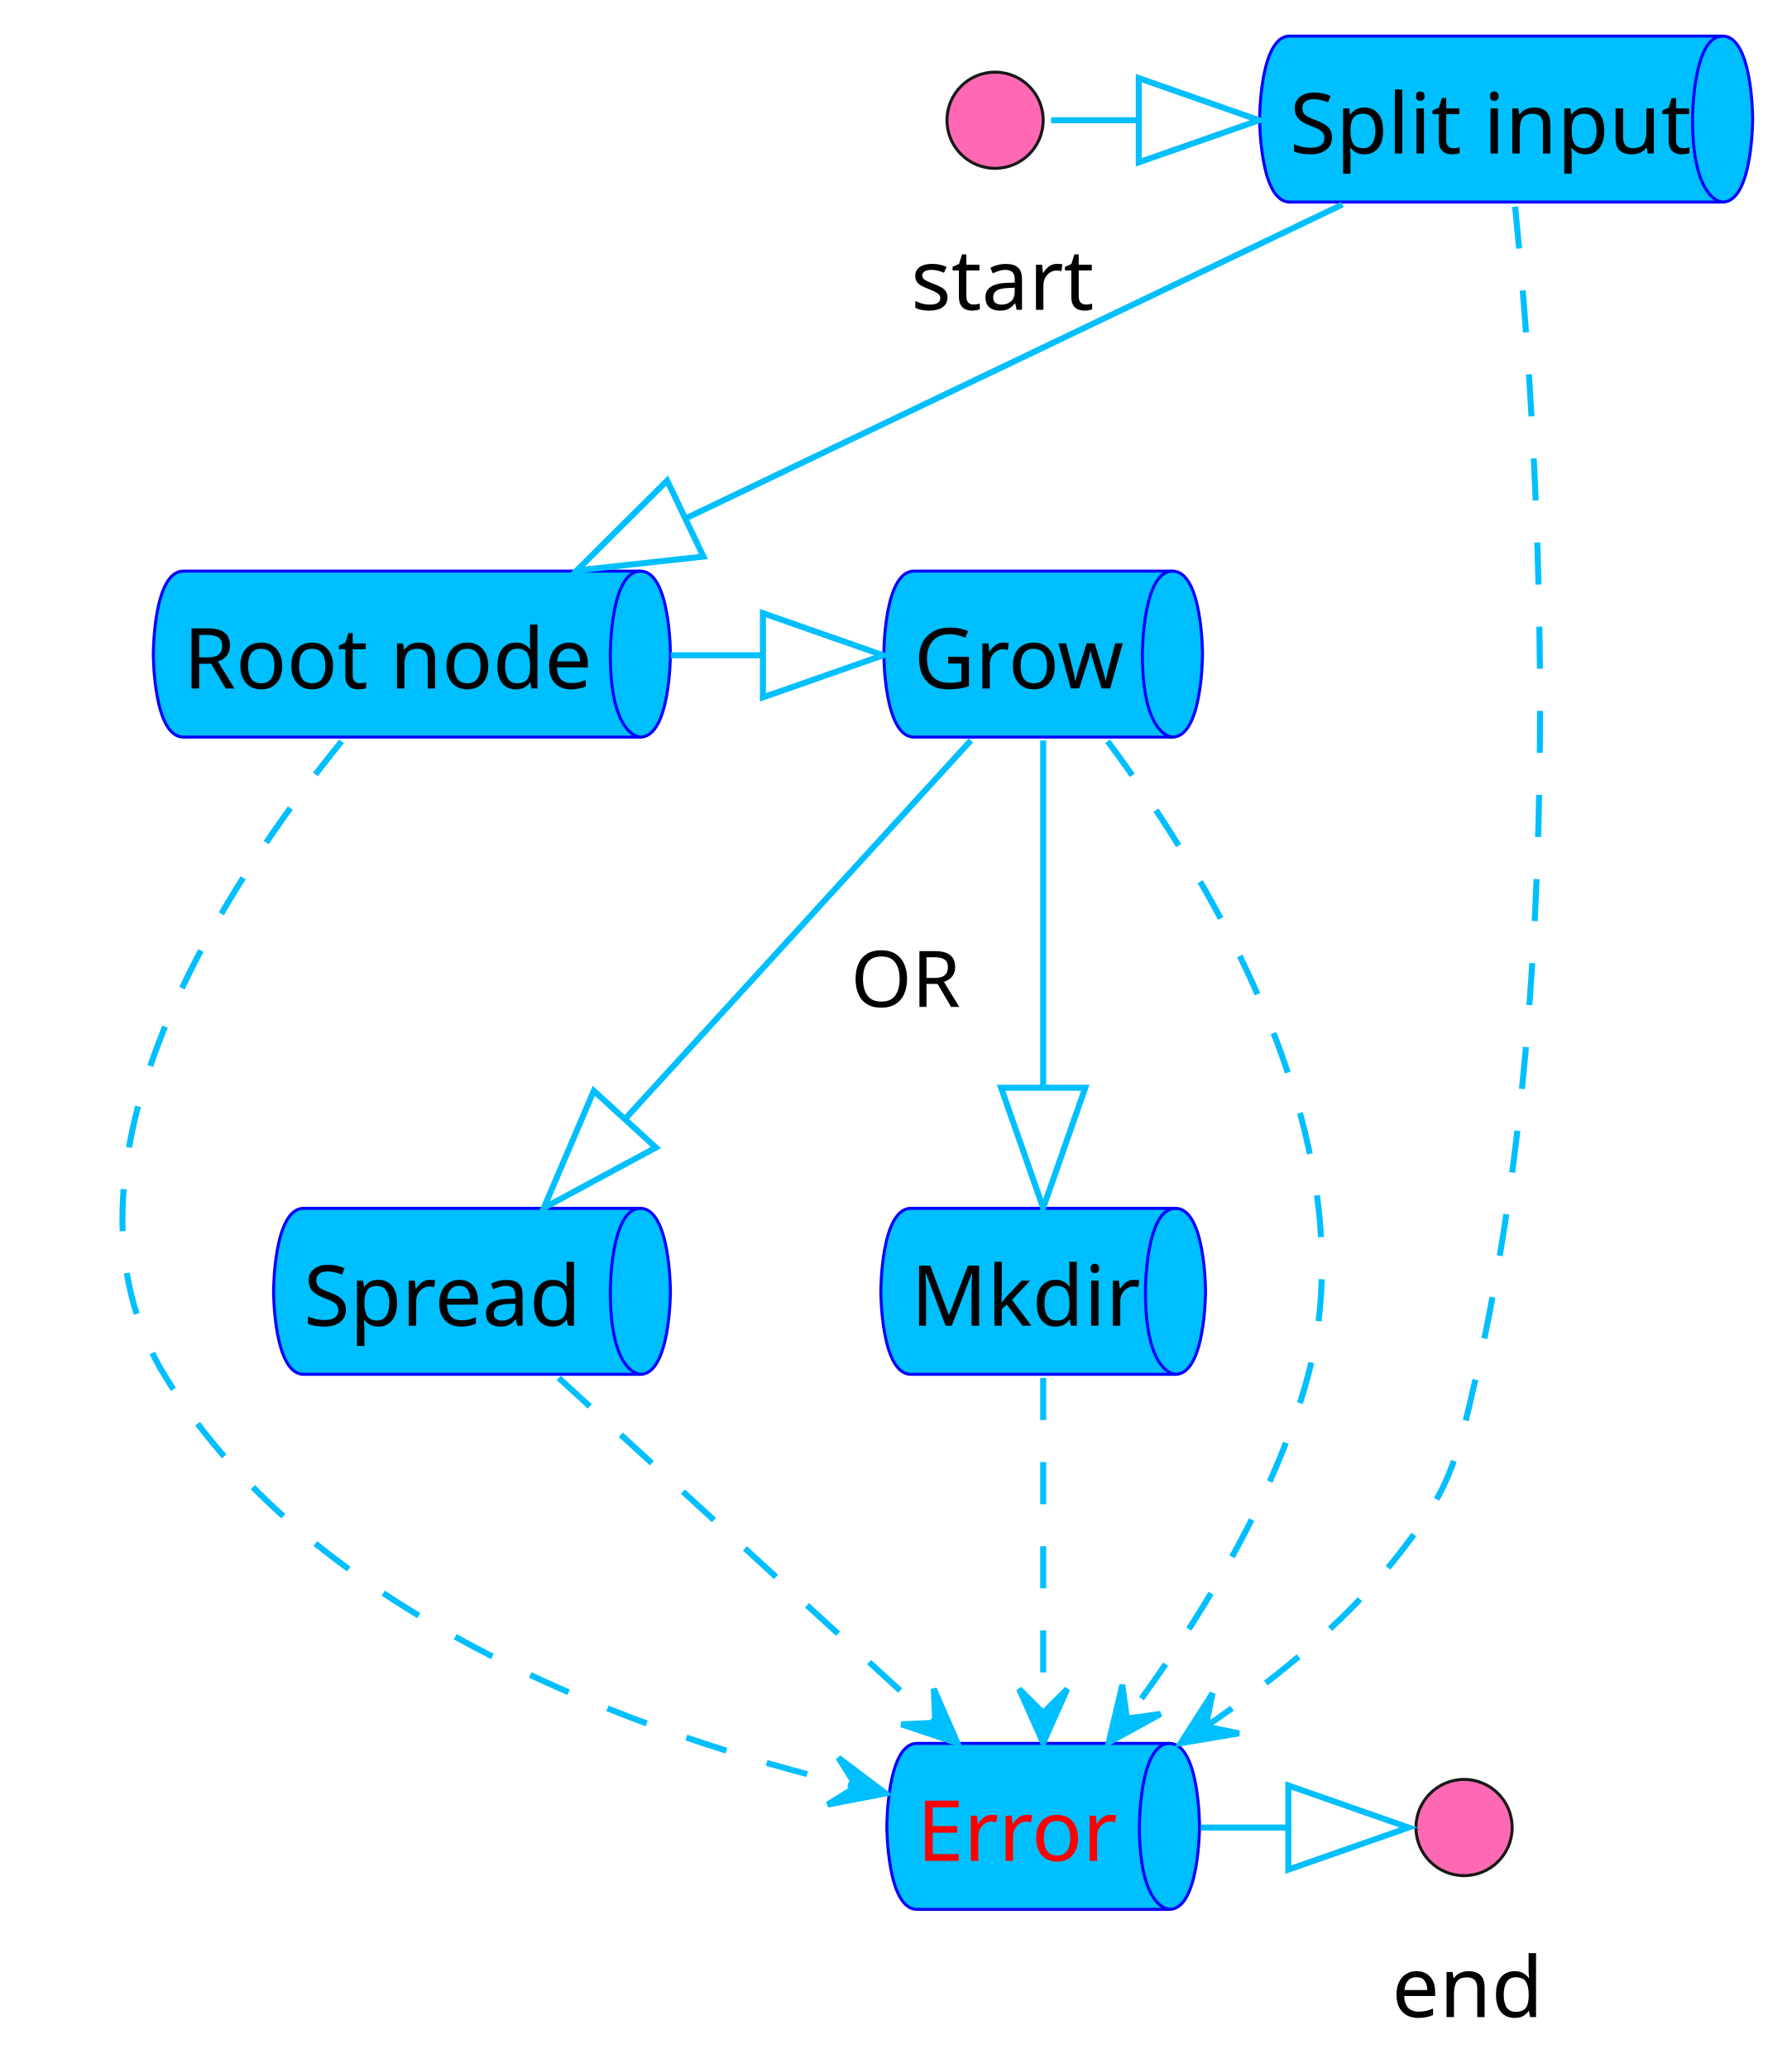
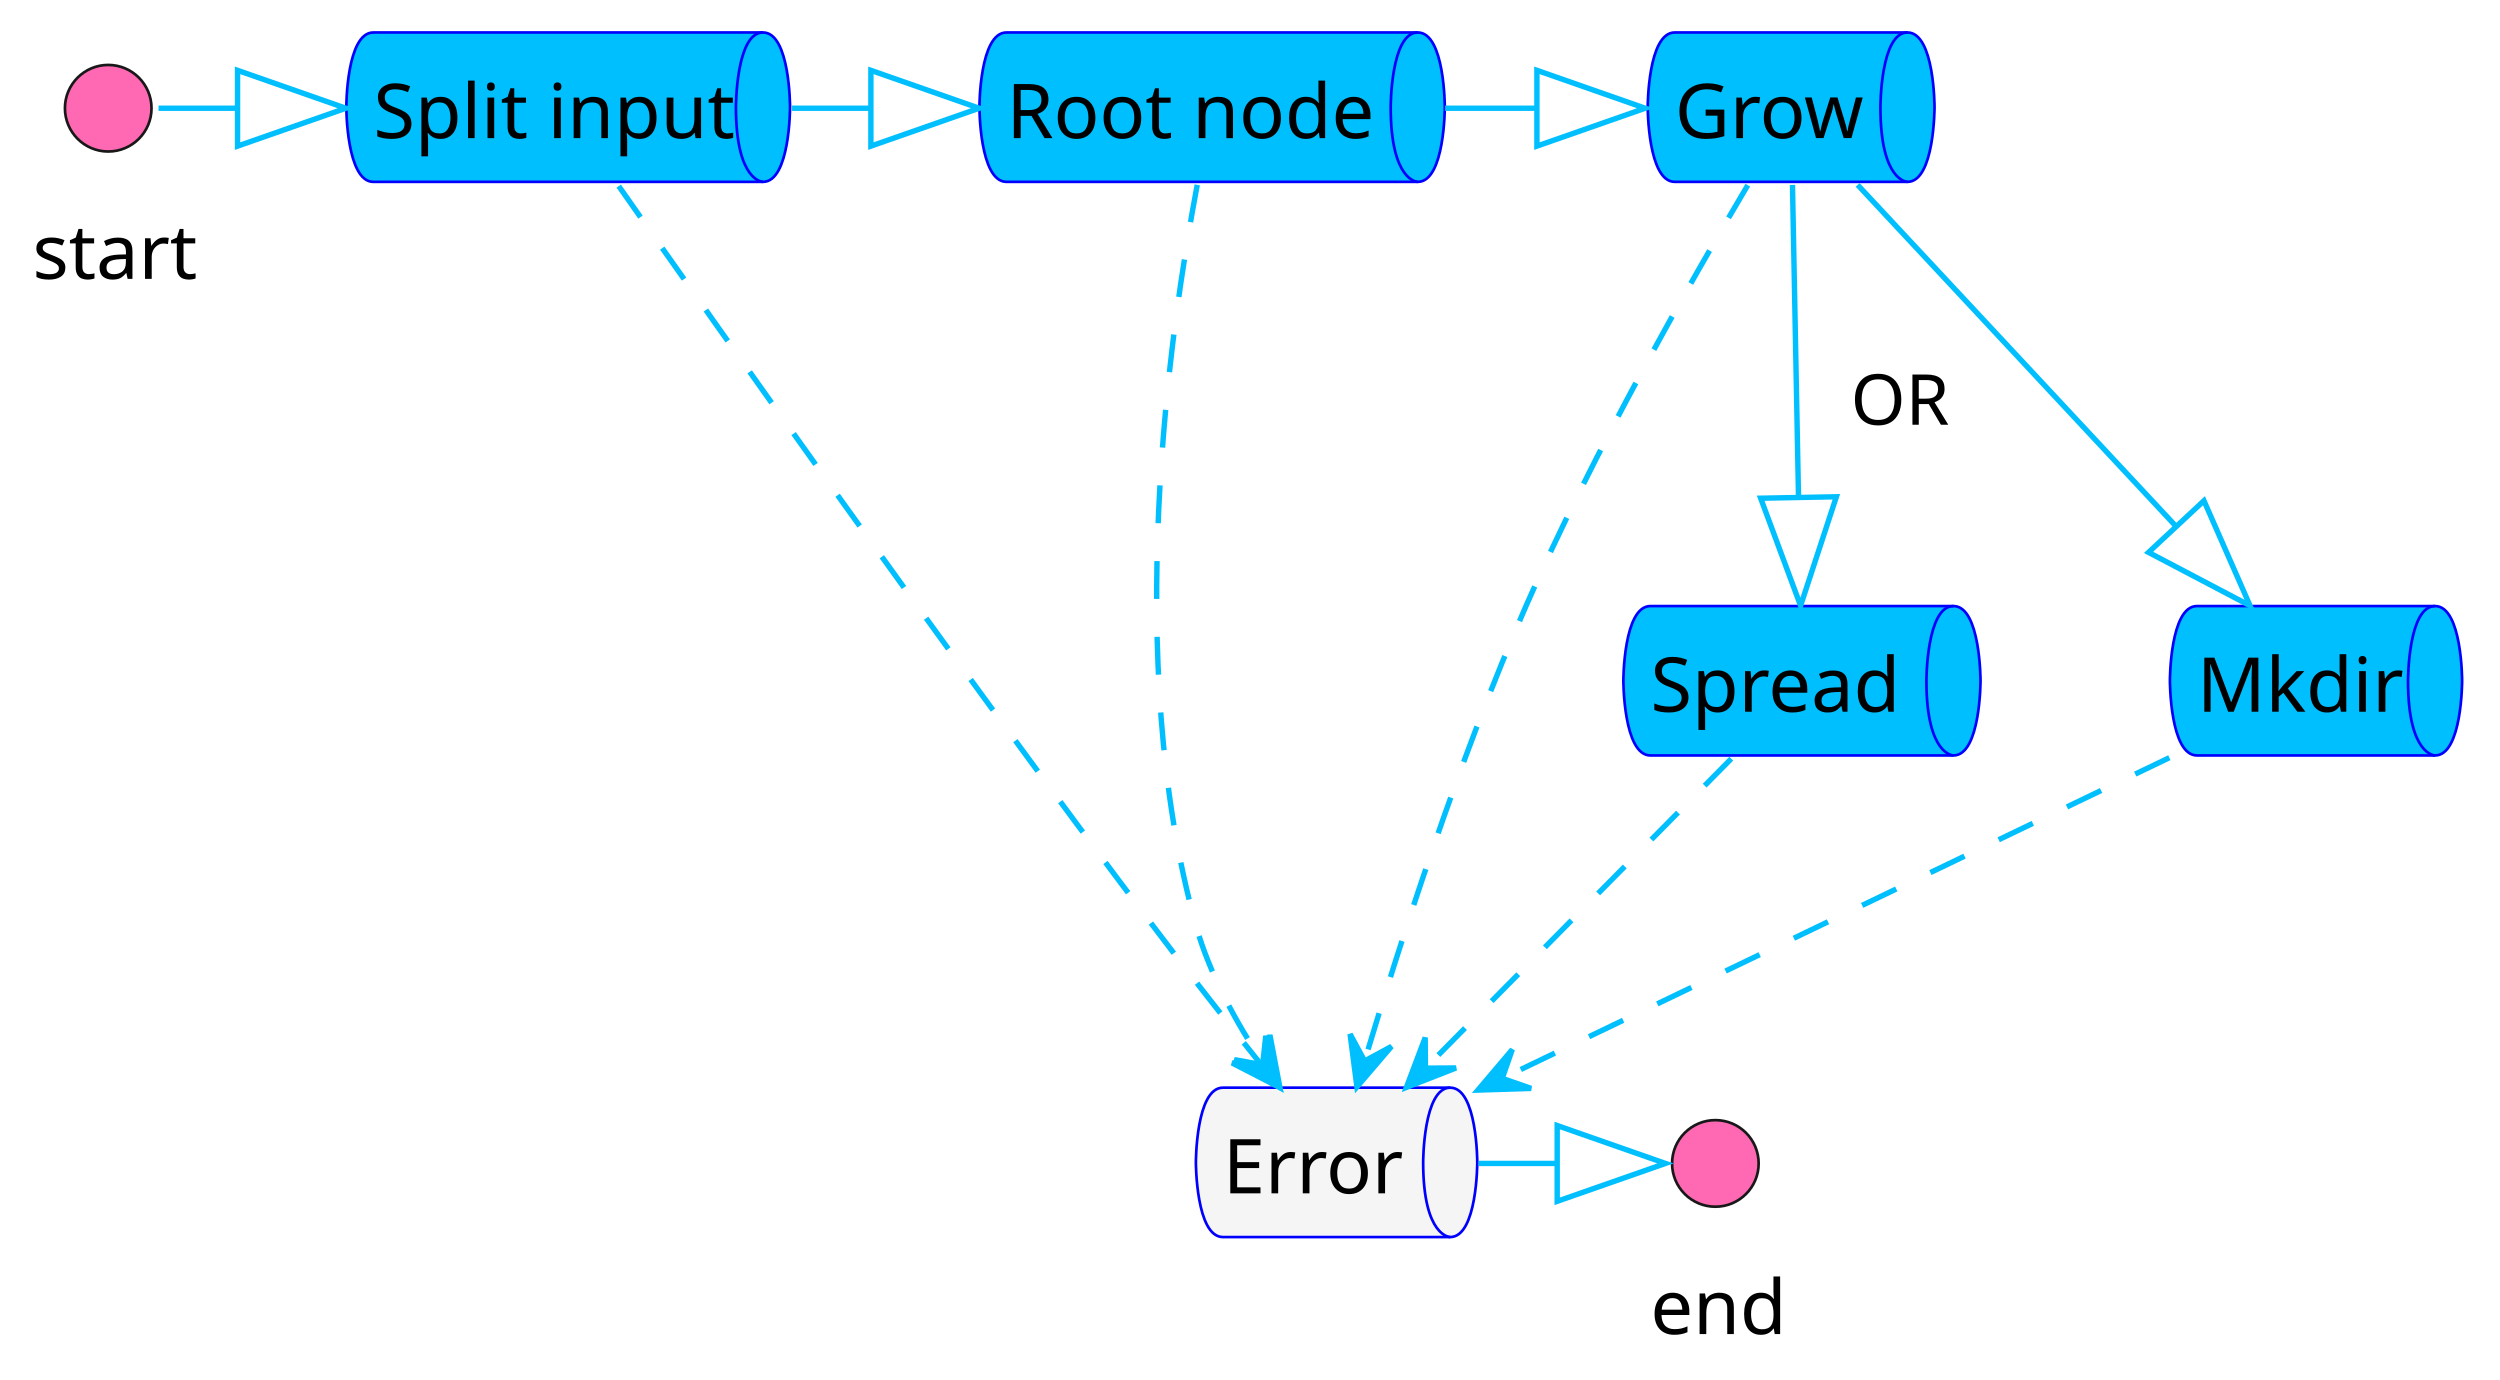
- <svg xmlns="http://www.w3.org/2000/svg" contentStyleType="text/css" height="344px" preserveAspectRatio="none" style="width:298px;height:344px;background:#008B8B;" version="1.1" viewBox="0 0 298 344" width="298px" zoomAndPan="magnify">
+ <svg xmlns="http://www.w3.org/2000/svg" contentStyleType="text/css" height="255px" preserveAspectRatio="none" style="width:462px;height:255px;background:#008B8B;" version="1.1" viewBox="0 0 462 255" width="462px" zoomAndPan="magnify">
  <defs />
  <g>
    <g id="elem_start">
-       <ellipse cx="165.5" cy="20" fill="#FF69B4" rx="8" ry="8" style="stroke:#181818;stroke-width:0.5;" />
-       <text fill="#000000" font-family="sans-serif" font-size="14" lengthAdjust="spacing" textLength="28" x="151.5" y="51.533">start</text>
+       <ellipse cx="20" cy="20" fill="#FF69B4" rx="8" ry="8" style="stroke:#181818;stroke-width:0.5;" />
+       <text fill="#000000" font-family="sans-serif" font-size="14" lengthAdjust="spacing" textLength="28" x="6" y="51.533">start</text>
    </g>
    <g id="elem_split">
-       <path d="M214.5,6 L286.5,6 C291.5,6 291.5,19.805 291.5,19.805 C291.5,19.805 291.5,33.609 286.5,33.609 L214.5,33.609 C209.5,33.609 209.5,19.805 209.5,19.805 C209.5,19.805 209.5,6 214.5,6 " fill="#00BFFF" style="stroke:#0000FF;stroke-width:0.5;" />
-       <path d="M286.5,6 C281.5,6 281.5,19.805 281.5,19.805 C281.5,33.609 286.5,33.609 286.5,33.609 " fill="none" style="stroke:#0000FF;stroke-width:0.5;" />
-       <text fill="#000000" font-family="sans-serif" font-size="14" lengthAdjust="spacing" textLength="62" x="214.5" y="25.533">Split input</text>
+       <path d="M69,6 L141,6 C146,6 146,19.805 146,19.805 C146,19.805 146,33.609 141,33.609 L69,33.609 C64,33.609 64,19.805 64,19.805 C64,19.805 64,6 69,6 " fill="#00BFFF" style="stroke:#0000FF;stroke-width:0.5;" />
+       <path d="M141,6 C136,6 136,19.805 136,19.805 C136,33.609 141,33.609 141,33.609 " fill="none" style="stroke:#0000FF;stroke-width:0.5;" />
+       <text fill="#000000" font-family="sans-serif" font-size="14" lengthAdjust="spacing" textLength="62" x="69" y="25.533">Split input</text>
    </g>
    <g id="elem_root">
-       <path d="M30.5,95 L106.5,95 C111.5,95 111.5,108.805 111.5,108.805 C111.5,108.805 111.5,122.609 106.5,122.609 L30.5,122.609 C25.5,122.609 25.5,108.805 25.5,108.805 C25.5,108.805 25.5,95 30.5,95 " fill="#00BFFF" style="stroke:#0000FF;stroke-width:0.5;" />
-       <path d="M106.5,95 C101.5,95 101.5,108.805 101.5,108.805 C101.5,122.609 106.5,122.609 106.5,122.609 " fill="none" style="stroke:#0000FF;stroke-width:0.5;" />
-       <text fill="#000000" font-family="sans-serif" font-size="14" lengthAdjust="spacing" textLength="66" x="30.5" y="114.533">Root node</text>
+       <path d="M186,6 L262,6 C267,6 267,19.805 267,19.805 C267,19.805 267,33.609 262,33.609 L186,33.609 C181,33.609 181,19.805 181,19.805 C181,19.805 181,6 186,6 " fill="#00BFFF" style="stroke:#0000FF;stroke-width:0.5;" />
+       <path d="M262,6 C257,6 257,19.805 257,19.805 C257,33.609 262,33.609 262,33.609 " fill="none" style="stroke:#0000FF;stroke-width:0.5;" />
+       <text fill="#000000" font-family="sans-serif" font-size="14" lengthAdjust="spacing" textLength="66" x="186" y="25.533">Root node</text>
    </g>
    <g id="elem_growing">
-       <path d="M152,95 L195,95 C200,95 200,108.805 200,108.805 C200,108.805 200,122.609 195,122.609 L152,122.609 C147,122.609 147,108.805 147,108.805 C147,108.805 147,95 152,95 " fill="#00BFFF" style="stroke:#0000FF;stroke-width:0.5;" />
-       <path d="M195,95 C190,95 190,108.805 190,108.805 C190,122.609 195,122.609 195,122.609 " fill="none" style="stroke:#0000FF;stroke-width:0.5;" />
-       <text fill="#000000" font-family="sans-serif" font-size="14" lengthAdjust="spacing" textLength="33" x="152" y="114.533">Grow</text>
+       <path d="M309.5,6 L352.5,6 C357.5,6 357.5,19.805 357.5,19.805 C357.5,19.805 357.5,33.609 352.5,33.609 L309.5,33.609 C304.5,33.609 304.5,19.805 304.5,19.805 C304.5,19.805 304.5,6 309.5,6 " fill="#00BFFF" style="stroke:#0000FF;stroke-width:0.5;" />
+       <path d="M352.5,6 C347.5,6 347.5,19.805 347.5,19.805 C347.5,33.609 352.5,33.609 352.5,33.609 " fill="none" style="stroke:#0000FF;stroke-width:0.5;" />
+       <text fill="#000000" font-family="sans-serif" font-size="14" lengthAdjust="spacing" textLength="33" x="309.5" y="25.533">Grow</text>
    </g>
    <g id="elem_spreading">
-       <path d="M50.5,201 L106.5,201 C111.5,201 111.5,214.805 111.5,214.805 C111.5,214.805 111.5,228.609 106.5,228.609 L50.5,228.609 C45.5,228.609 45.5,214.805 45.5,214.805 C45.5,214.805 45.5,201 50.5,201 " fill="#00BFFF" style="stroke:#0000FF;stroke-width:0.5;" />
-       <path d="M106.5,201 C101.5,201 101.5,214.805 101.5,214.805 C101.5,228.609 106.5,228.609 106.5,228.609 " fill="none" style="stroke:#0000FF;stroke-width:0.5;" />
-       <text fill="#000000" font-family="sans-serif" font-size="14" lengthAdjust="spacing" textLength="46" x="50.5" y="220.533">Spread</text>
+       <path d="M305,112 L361,112 C366,112 366,125.805 366,125.805 C366,125.805 366,139.609 361,139.609 L305,139.609 C300,139.609 300,125.805 300,125.805 C300,125.805 300,112 305,112 " fill="#00BFFF" style="stroke:#0000FF;stroke-width:0.5;" />
+       <path d="M361,112 C356,112 356,125.805 356,125.805 C356,139.609 361,139.609 361,139.609 " fill="none" style="stroke:#0000FF;stroke-width:0.5;" />
+       <text fill="#000000" font-family="sans-serif" font-size="14" lengthAdjust="spacing" textLength="46" x="305" y="131.533">Spread</text>
    </g>
    <g id="elem_mkdiring">
-       <path d="M151.5,201 L195.5,201 C200.5,201 200.5,214.805 200.5,214.805 C200.5,214.805 200.5,228.609 195.5,228.609 L151.5,228.609 C146.5,228.609 146.5,214.805 146.5,214.805 C146.5,214.805 146.5,201 151.5,201 " fill="#00BFFF" style="stroke:#0000FF;stroke-width:0.5;" />
-       <path d="M195.5,201 C190.5,201 190.5,214.805 190.5,214.805 C190.5,228.609 195.5,228.609 195.5,228.609 " fill="none" style="stroke:#0000FF;stroke-width:0.5;" />
-       <text fill="#000000" font-family="sans-serif" font-size="14" lengthAdjust="spacing" textLength="34" x="151.5" y="220.533">Mkdir</text>
+       <path d="M406,112 L450,112 C455,112 455,125.805 455,125.805 C455,125.805 455,139.609 450,139.609 L406,139.609 C401,139.609 401,125.805 401,125.805 C401,125.805 401,112 406,112 " fill="#00BFFF" style="stroke:#0000FF;stroke-width:0.5;" />
+       <path d="M450,112 C445,112 445,125.805 445,125.805 C445,139.609 450,139.609 450,139.609 " fill="none" style="stroke:#0000FF;stroke-width:0.5;" />
+       <text fill="#000000" font-family="sans-serif" font-size="14" lengthAdjust="spacing" textLength="34" x="406" y="131.533">Mkdir</text>
    </g>
    <g id="elem_err">
-       <path d="M152.5,290 L194.5,290 C199.5,290 199.5,303.805 199.5,303.805 C199.5,303.805 199.5,317.609 194.5,317.609 L152.5,317.609 C147.5,317.609 147.5,303.805 147.5,303.805 C147.5,303.805 147.5,290 152.5,290 " fill="#00BFFF" style="stroke:#0000FF;stroke-width:0.5;" />
-       <path d="M194.5,290 C189.5,290 189.5,303.805 189.5,303.805 C189.5,317.609 194.5,317.609 194.5,317.609 " fill="none" style="stroke:#0000FF;stroke-width:0.5;" />
-       <text fill="#FF0000" font-family="sans-serif" font-size="14" lengthAdjust="spacing" textLength="32" x="152.5" y="309.533">Error</text>
+       <path d="M226,201 L268,201 C273,201 273,214.805 273,214.805 C273,214.805 273,228.609 268,228.609 L226,228.609 C221,228.609 221,214.805 221,214.805 C221,214.805 221,201 226,201 " fill="#F5F5F5" style="stroke:#0000FF;stroke-width:0.5;" />
+       <path d="M268,201 C263,201 263,214.805 263,214.805 C263,228.609 268,228.609 268,228.609 " fill="none" style="stroke:#0000FF;stroke-width:0.5;" />
+       <text fill="#000000" font-family="sans-serif" font-size="14" lengthAdjust="spacing" textLength="32" x="226" y="220.533">Error</text>
    </g>
    <g id="elem_end">
-       <ellipse cx="243.5" cy="304" fill="#FF69B4" rx="8" ry="8" style="stroke:#181818;stroke-width:0.5;" />
-       <text fill="#000000" font-family="sans-serif" font-size="14" lengthAdjust="spacing" textLength="24" x="231.5" y="335.533">end</text>
+       <ellipse cx="317" cy="215" fill="#FF69B4" rx="8" ry="8" style="stroke:#181818;stroke-width:0.5;" />
+       <text fill="#000000" font-family="sans-serif" font-size="14" lengthAdjust="spacing" textLength="24" x="305" y="246.533">end</text>
    </g>
    <g id="link_start_split">
-       <path d="M174.8,20 C179.66,20 184.53,20 189.4,20 " fill="none" id="start-to-split" style="stroke:#00BFFF;stroke-width:1.0;" />
-       <polygon fill="none" points="189.4,13,209.4,20,189.4,27,189.4,13" style="stroke:#00BFFF;stroke-width:1.0;" />
+       <path d="M29.3,20 C34.16,20 39.03,20 43.89,20 " fill="none" id="start-to-split" style="stroke:#00BFFF;stroke-width:1.0;" />
+       <polygon fill="none" points="43.9,13,63.9,20,43.9,27,43.9,13" style="stroke:#00BFFF;stroke-width:1.0;" />
    </g>
    <g id="link_split_root">
-       <path d="M223.26,34.02 C194.44,47.8 148.48,69.77 114.13,86.19 " fill="none" id="split-to-root" style="stroke:#00BFFF;stroke-width:1.0;" />
-       <polygon fill="none" points="117,92.58,95.94,94.89,110.96,79.94,117,92.58" style="stroke:#00BFFF;stroke-width:1.0;" />
+       <path d="M146.37,20 C151.14,20 155.91,20 160.68,20 " fill="none" id="split-to-root" style="stroke:#00BFFF;stroke-width:1.0;" />
+       <polygon fill="none" points="160.94,13,180.94,20,160.94,27,160.94,13" style="stroke:#00BFFF;stroke-width:1.0;" />
    </g>
    <g id="link_root_growing">
-       <path d="M111.57,109 C116.63,109 121.69,109 126.75,109 " fill="none" id="root-to-growing" style="stroke:#00BFFF;stroke-width:1.0;" />
-       <polygon fill="none" points="126.89,102,146.89,109,126.89,116,126.89,102" style="stroke:#00BFFF;stroke-width:1.0;" />
+       <path d="M267.05,20 C272.63,20 278.22,20 283.8,20 " fill="none" id="root-to-growing" style="stroke:#00BFFF;stroke-width:1.0;" />
+       <polygon fill="none" points="284.02,13,304.02,20,284.02,27,284.02,13" style="stroke:#00BFFF;stroke-width:1.0;" />
    </g>
    <g id="link_growing_spreading">
-       <path d="M161.47,123.17 C147.12,138.88 122.74,165.57 104.12,185.96 " fill="none" id="growing-to-spreading" style="stroke:#00BFFF;stroke-width:1.0;" />
-       <polygon fill="none" points="109.09,190.89,90.44,200.94,98.76,181.45,109.09,190.89" style="stroke:#00BFFF;stroke-width:1.0;" />
-       <text fill="#000000" font-family="sans-serif" font-size="13" lengthAdjust="spacing" textLength="19" x="141.5" y="167.495">OR</text>
+       <path d="M331.25,34.17 C331.53,48.55 331.98,72.13 332.36,91.66 " fill="none" id="growing-to-spreading" style="stroke:#00BFFF;stroke-width:1.0;" />
+       <polygon fill="none" points="339.36,91.8,332.75,111.94,325.37,92.07,339.36,91.8" style="stroke:#00BFFF;stroke-width:1.0;" />
+       <text fill="#000000" font-family="sans-serif" font-size="13" lengthAdjust="spacing" textLength="19" x="342" y="78.495">OR</text>
    </g>
    <g id="link_growing_mkdiring">
-       <path d="M173.5,123.17 C173.5,137.55 173.5,161.13 173.5,180.66 " fill="none" id="growing-to-mkdiring" style="stroke:#00BFFF;stroke-width:1.0;" />
-       <polygon fill="none" points="180.5,180.94,173.5,200.94,166.5,180.94,180.5,180.94" style="stroke:#00BFFF;stroke-width:1.0;" />
+       <path d="M343.29,34.17 C358.01,49.96 383.07,76.83 402.13,97.27 " fill="none" id="growing-to-mkdiring" style="stroke:#00BFFF;stroke-width:1.0;" />
+       <polygon fill="none" points="407.29,92.53,415.81,111.94,397.05,102.08,407.29,92.53" style="stroke:#00BFFF;stroke-width:1.0;" />
    </g>
    <g id="link_split_err">
-       <path d="M251.99,34.37 C255.33,67.73 261.88,157.15 245.5,229 C242.14,243.74 240.99,248.23 231.5,260 C222.96,270.6 211.23,279.94 200.55,287.19 " fill="none" id="split-to-err" style="stroke:#00BFFF;stroke-width:1.0;stroke-dasharray:7.0,7.0;" />
-       <polygon fill="#00BFFF" points="196.37,289.96,206.084,288.334,200.541,287.203,201.673,281.66,196.37,289.96" style="stroke:#00BFFF;stroke-width:1.0;" />
+       <path d="M114.34,34.39 C132.81,60.79 175.5,121.31 213,171 C219.48,179.59 226.87,188.98 233.1,196.79 " fill="none" id="split-to-err" style="stroke:#00BFFF;stroke-width:1.0;stroke-dasharray:7.0,7.0;" />
+       <polygon fill="#00BFFF" points="236.43,200.95,233.918,191.427,233.301,197.05,227.678,196.433,236.43,200.95" style="stroke:#00BFFF;stroke-width:1.0;" />
    </g>
    <g id="link_root_err">
-       <path d="M56.81,123.32 C38.19,146.23 6,194 27.5,229 C52.45,269.62 107.39,288.78 142.31,297.16 " fill="none" id="root-to-err" style="stroke:#00BFFF;stroke-width:1.0;stroke-dasharray:7.0,7.0;" />
-       <polygon fill="#00BFFF" points="147.31,298.32,139.445,292.392,142.439,297.192,137.639,300.185,147.31,298.32" style="stroke:#00BFFF;stroke-width:1.0;" />
+       <path d="M221.25,34.16 C216.24,60.65 207.36,122.07 221,171 C223.52,180.05 228.52,189.09 233.47,196.53 " fill="none" id="root-to-err" style="stroke:#00BFFF;stroke-width:1.0;stroke-dasharray:7.0,7.0;" />
+       <polygon fill="#00BFFF" points="236.52,200.94,234.679,191.265,233.671,196.831,228.105,195.823,236.52,200.94" style="stroke:#00BFFF;stroke-width:1.0;" />
    </g>
    <g id="link_growing_err">
-       <path d="M184.22,123.3 C200.4,145.03 228.1,189.65 217.5,229 C211.8,250.19 198.16,271.41 187.57,285.66 " fill="none" id="growing-to-err" style="stroke:#00BFFF;stroke-width:1.0;stroke-dasharray:7.0,7.0;" />
-       <polygon fill="#00BFFF" points="184.4,289.85,193.03,285.104,187.425,285.869,186.66,280.264,184.4,289.85" style="stroke:#00BFFF;stroke-width:1.0;" />
+       <path d="M322.99,34.22 C312.65,51.63 294.51,83.39 282,112 C269.48,140.62 258.41,175.27 252.22,195.92 " fill="none" id="growing-to-err" style="stroke:#00BFFF;stroke-width:1.0;stroke-dasharray:7.0,7.0;" />
+       <polygon fill="#00BFFF" points="250.76,200.86,257.161,193.375,252.186,196.068,249.494,191.093,250.76,200.86" style="stroke:#00BFFF;stroke-width:1.0;" />
    </g>
    <g id="link_spreading_err">
-       <path d="M92.93,229.21 C109.63,244.5 137.15,269.71 155.3,286.33 " fill="none" id="spreading-to-err" style="stroke:#00BFFF;stroke-width:1.0;stroke-dasharray:7.0,7.0;" />
-       <polygon fill="#00BFFF" points="159.25,289.95,155.309,280.924,155.561,286.575,149.909,286.827,159.25,289.95" style="stroke:#00BFFF;stroke-width:1.0;" />
+       <path d="M319.94,140.21 C304.82,155.5 279.91,180.71 263.48,197.33 " fill="none" id="spreading-to-err" style="stroke:#00BFFF;stroke-width:1.0;stroke-dasharray:7.0,7.0;" />
+       <polygon fill="#00BFFF" points="259.9,200.95,269.071,197.359,263.414,197.393,263.38,191.736,259.9,200.95" style="stroke:#00BFFF;stroke-width:1.0;" />
    </g>
    <g id="link_mkdiring_err">
-       <path d="M173.5,229.21 C173.5,243.99 173.5,268.02 173.5,284.63 " fill="none" id="mkdiring-to-err" style="stroke:#00BFFF;stroke-width:1.0;stroke-dasharray:7.0,7.0;" />
-       <polygon fill="#00BFFF" points="173.5,289.95,177.5,280.95,173.5,284.95,169.5,280.95,173.5,289.95" style="stroke:#00BFFF;stroke-width:1.0;" />
+       <path d="M400.9,140.02 C367.87,155.9 312.19,182.67 277.63,199.28 " fill="none" id="mkdiring-to-err" style="stroke:#00BFFF;stroke-width:1.0;stroke-dasharray:7.0,7.0;" />
+       <polygon fill="#00BFFF" points="273.11,201.45,282.954,201.141,277.613,199.277,279.477,193.936,273.11,201.45" style="stroke:#00BFFF;stroke-width:1.0;" />
    </g>
    <g id="link_err_end">
-       <path d="M199.75,304 C204.52,304 209.28,304 214.05,304 " fill="none" id="err-to-end" style="stroke:#00BFFF;stroke-width:1.0;" />
-       <polygon fill="none" points="214.27,297,234.27,304,214.27,311,214.27,297" style="stroke:#00BFFF;stroke-width:1.0;" />
+       <path d="M273.25,215 C278.01,215 282.78,215 287.54,215 " fill="none" id="err-to-end" style="stroke:#00BFFF;stroke-width:1.0;" />
+       <polygon fill="none" points="287.77,208,307.77,215,287.77,222,287.77,208" style="stroke:#00BFFF;stroke-width:1.0;" />
    </g>
  </g>
</svg>
